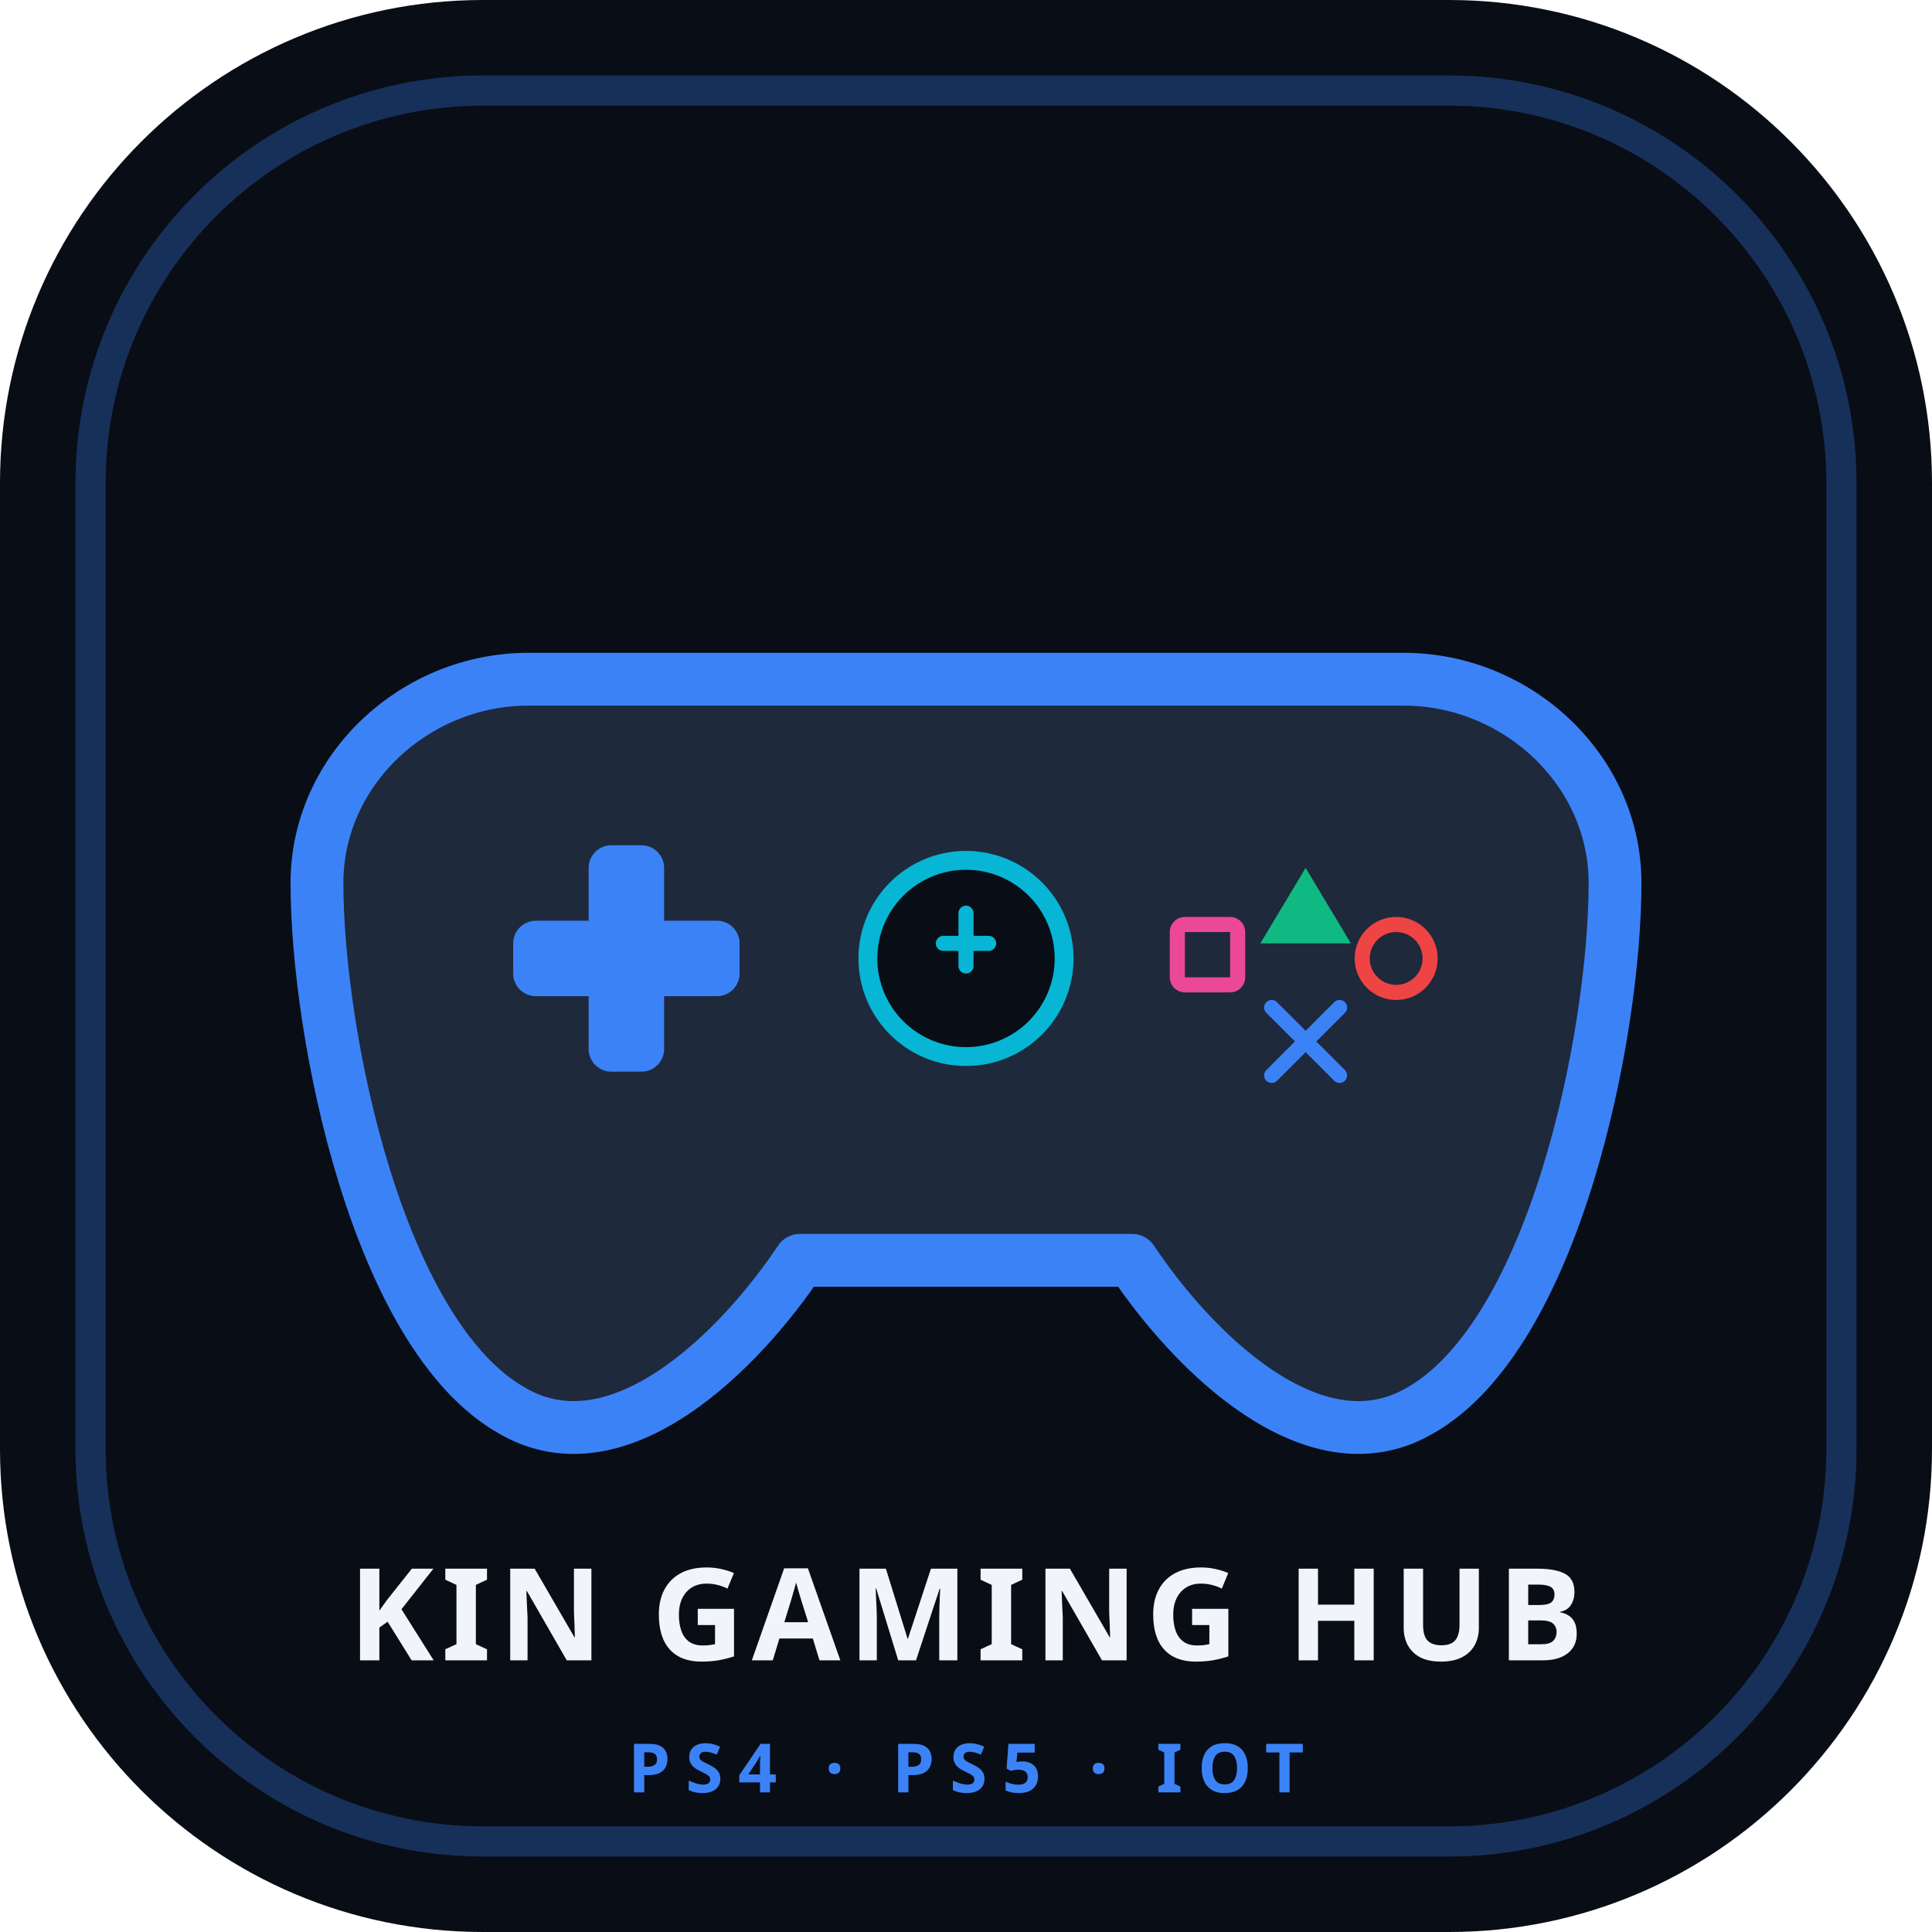
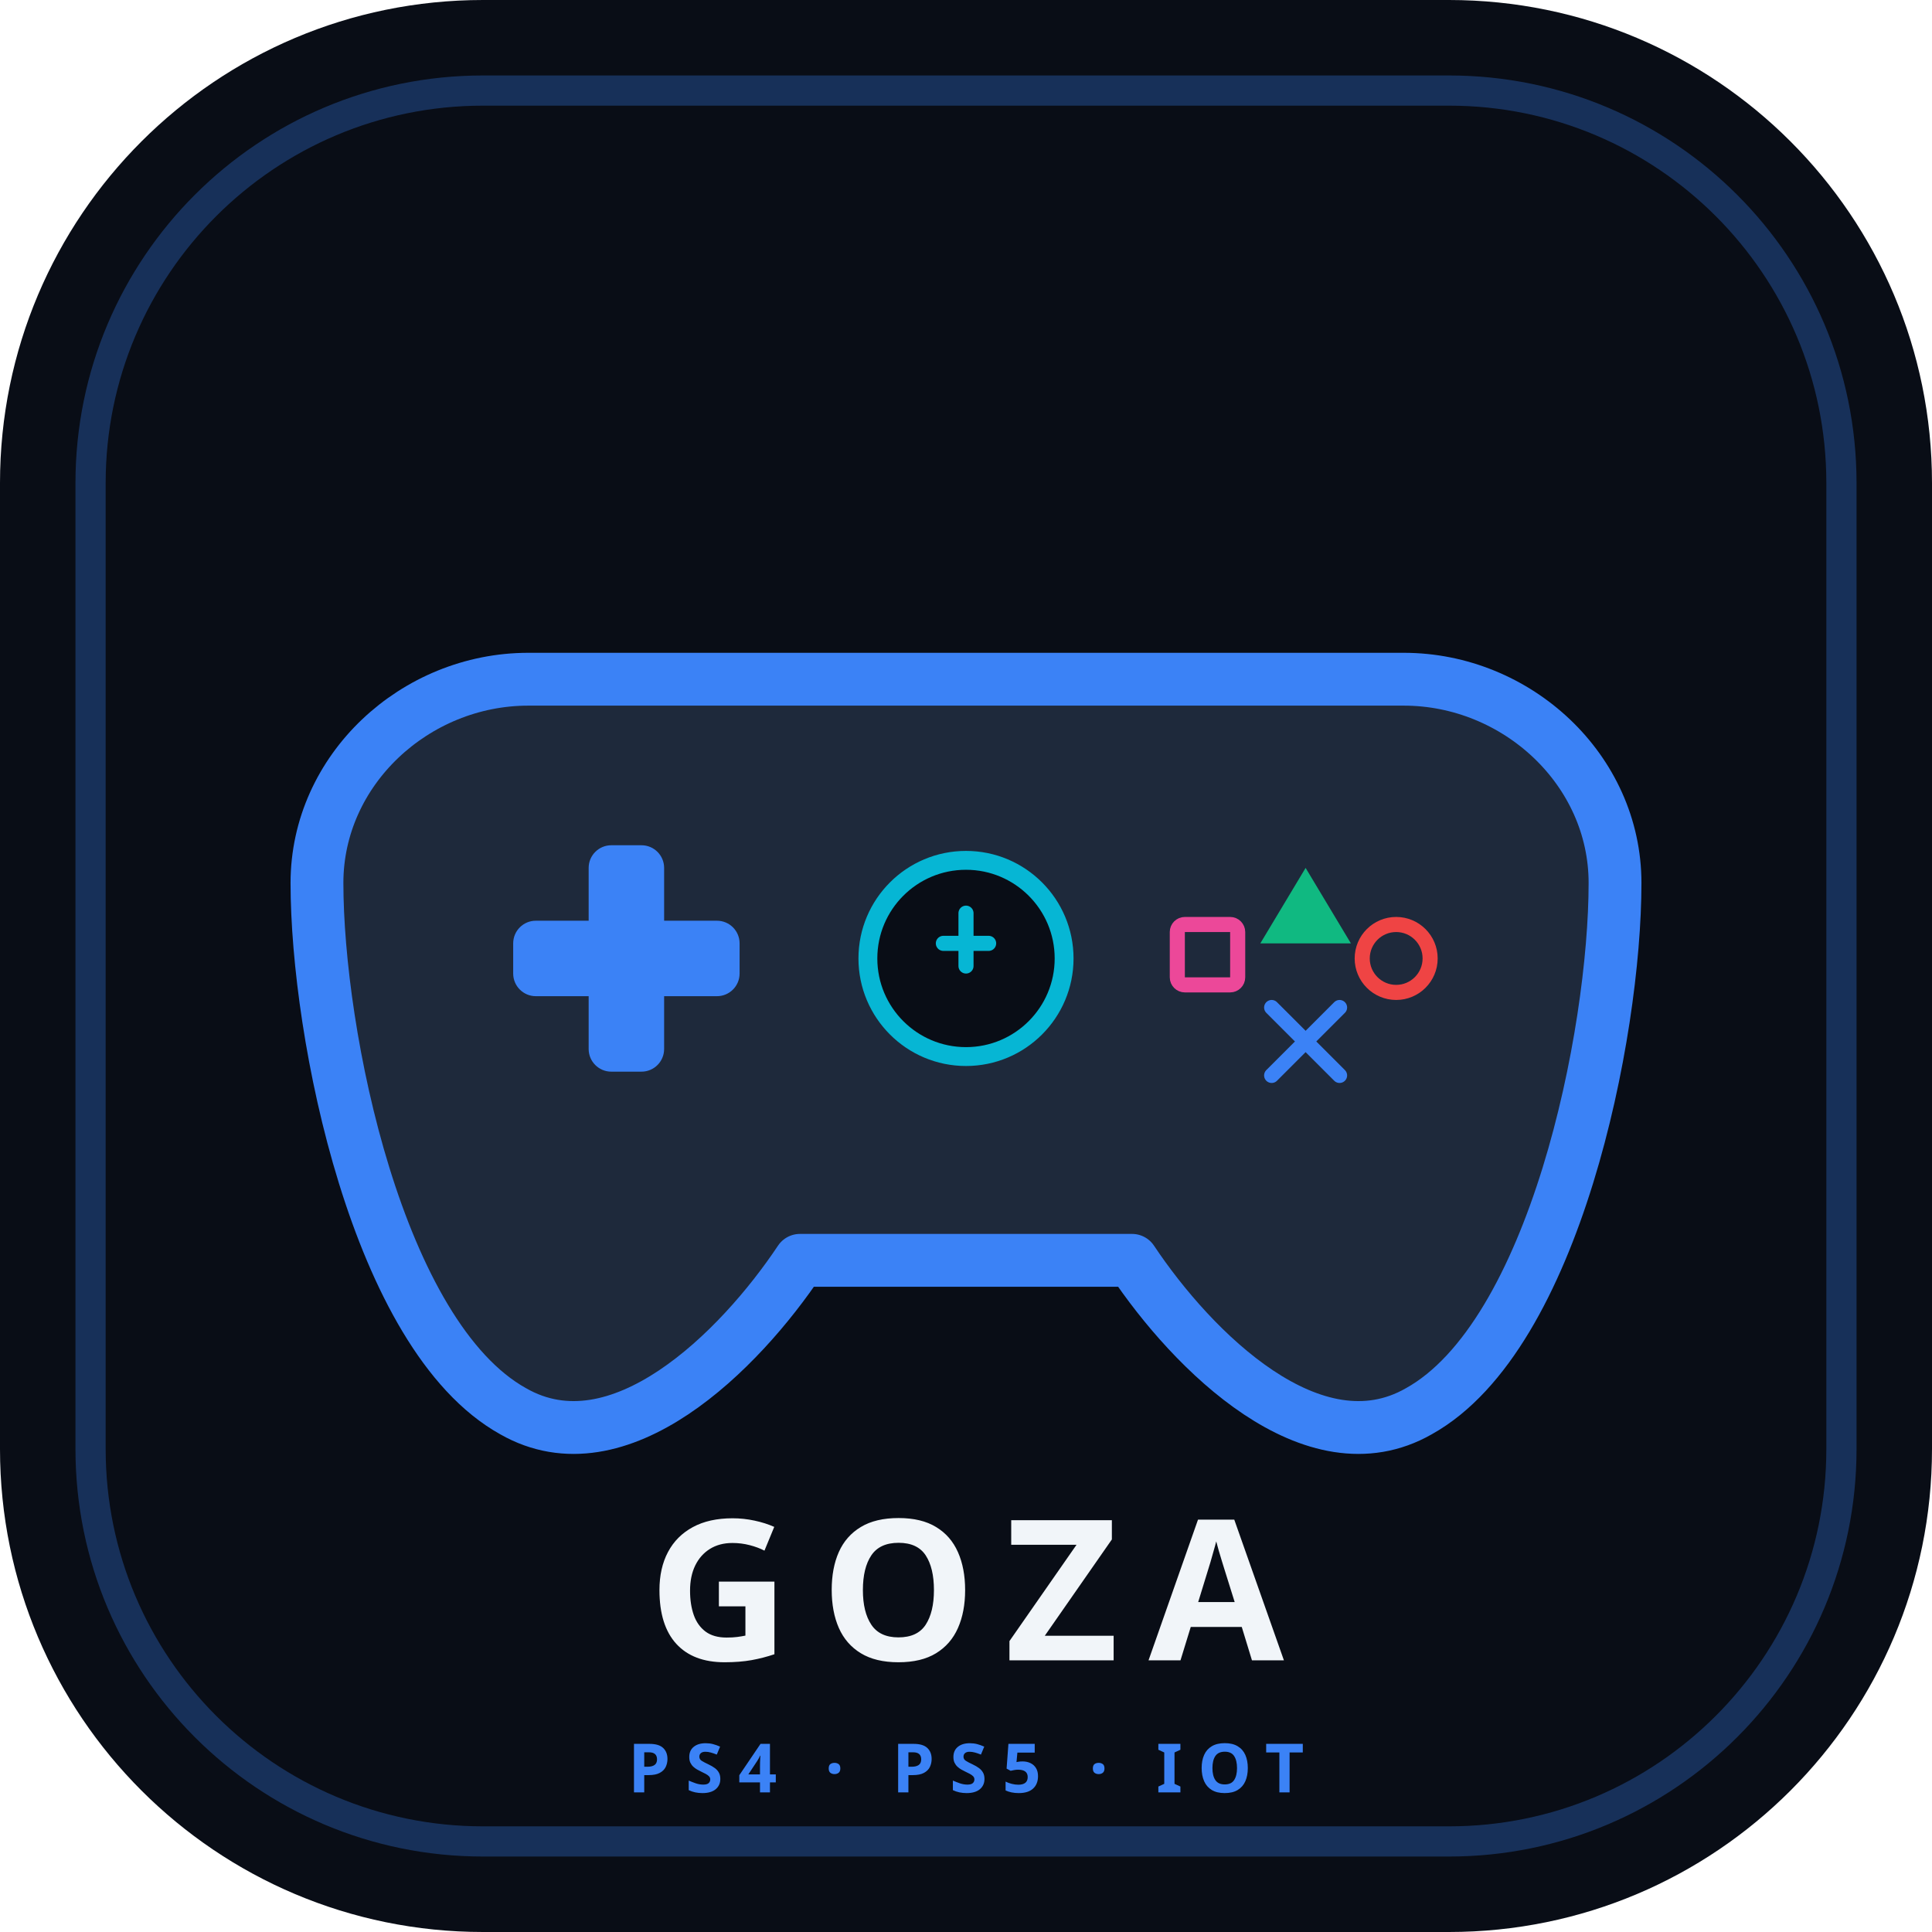
<svg xmlns="http://www.w3.org/2000/svg" viewBox="0 0 512 512" fill="none">
  <rect width="512" height="512" rx="128" fill="#090D16" />
  <rect x="24" y="24" width="464" height="464" rx="104" stroke="#3B82F6" stroke-opacity="0.3" stroke-width="8" />
  <path d="M140 180C110 180 84 204 84 234C84 274 100 354 136 374C164 390 196 358 212 334H300C316 358 348 390 376 374C412 354 428 274 428 234C428 204 402 180 372 180H140Z" fill="#1E293B" stroke="#3B82F6" stroke-width="14" stroke-linejoin="round" />
  <rect x="156" y="224" width="20" height="60" rx="6" fill="#3B82F6" />
  <rect x="136" y="244" width="60" height="20" rx="6" fill="#3B82F6" />
  <polygon points="346,230 358,250 334,250" fill="#10B981" />
  <circle cx="370" cy="254" r="9" stroke="#EF4444" stroke-width="4" />
  <line x1="337" y1="267" x2="355" y2="285" stroke="#3B82F6" stroke-width="4" stroke-linecap="round" />
  <line x1="355" y1="267" x2="337" y2="285" stroke="#3B82F6" stroke-width="4" stroke-linecap="round" />
  <rect x="312" y="245" width="16" height="16" stroke="#EC4899" stroke-width="4" rx="2" fill="none" />
  <circle cx="256" cy="254" r="26" fill="#090D16" stroke="#06B6D4" stroke-width="5" />
  <path d="M256 242V256M250 250H262" stroke="#06B6D4" stroke-width="4" stroke-linecap="round" />
-   <text x="256" y="440" font-family="sans-serif" font-weight="900" font-size="34" fill="#F1F5F9" text-anchor="middle" letter-spacing="2">KIN GAMING HUB</text>
+   <text x="256" y="440" font-family="sans-serif" font-weight="900" font-size="52" fill="#F1F5F9" text-anchor="middle" letter-spacing="8">GOZA</text>
  <text x="256" y="475" font-family="sans-serif" font-weight="700" font-size="18" fill="#3B82F6" text-anchor="middle" letter-spacing="4">PS4 · PS5 · IOT</text>
</svg>
